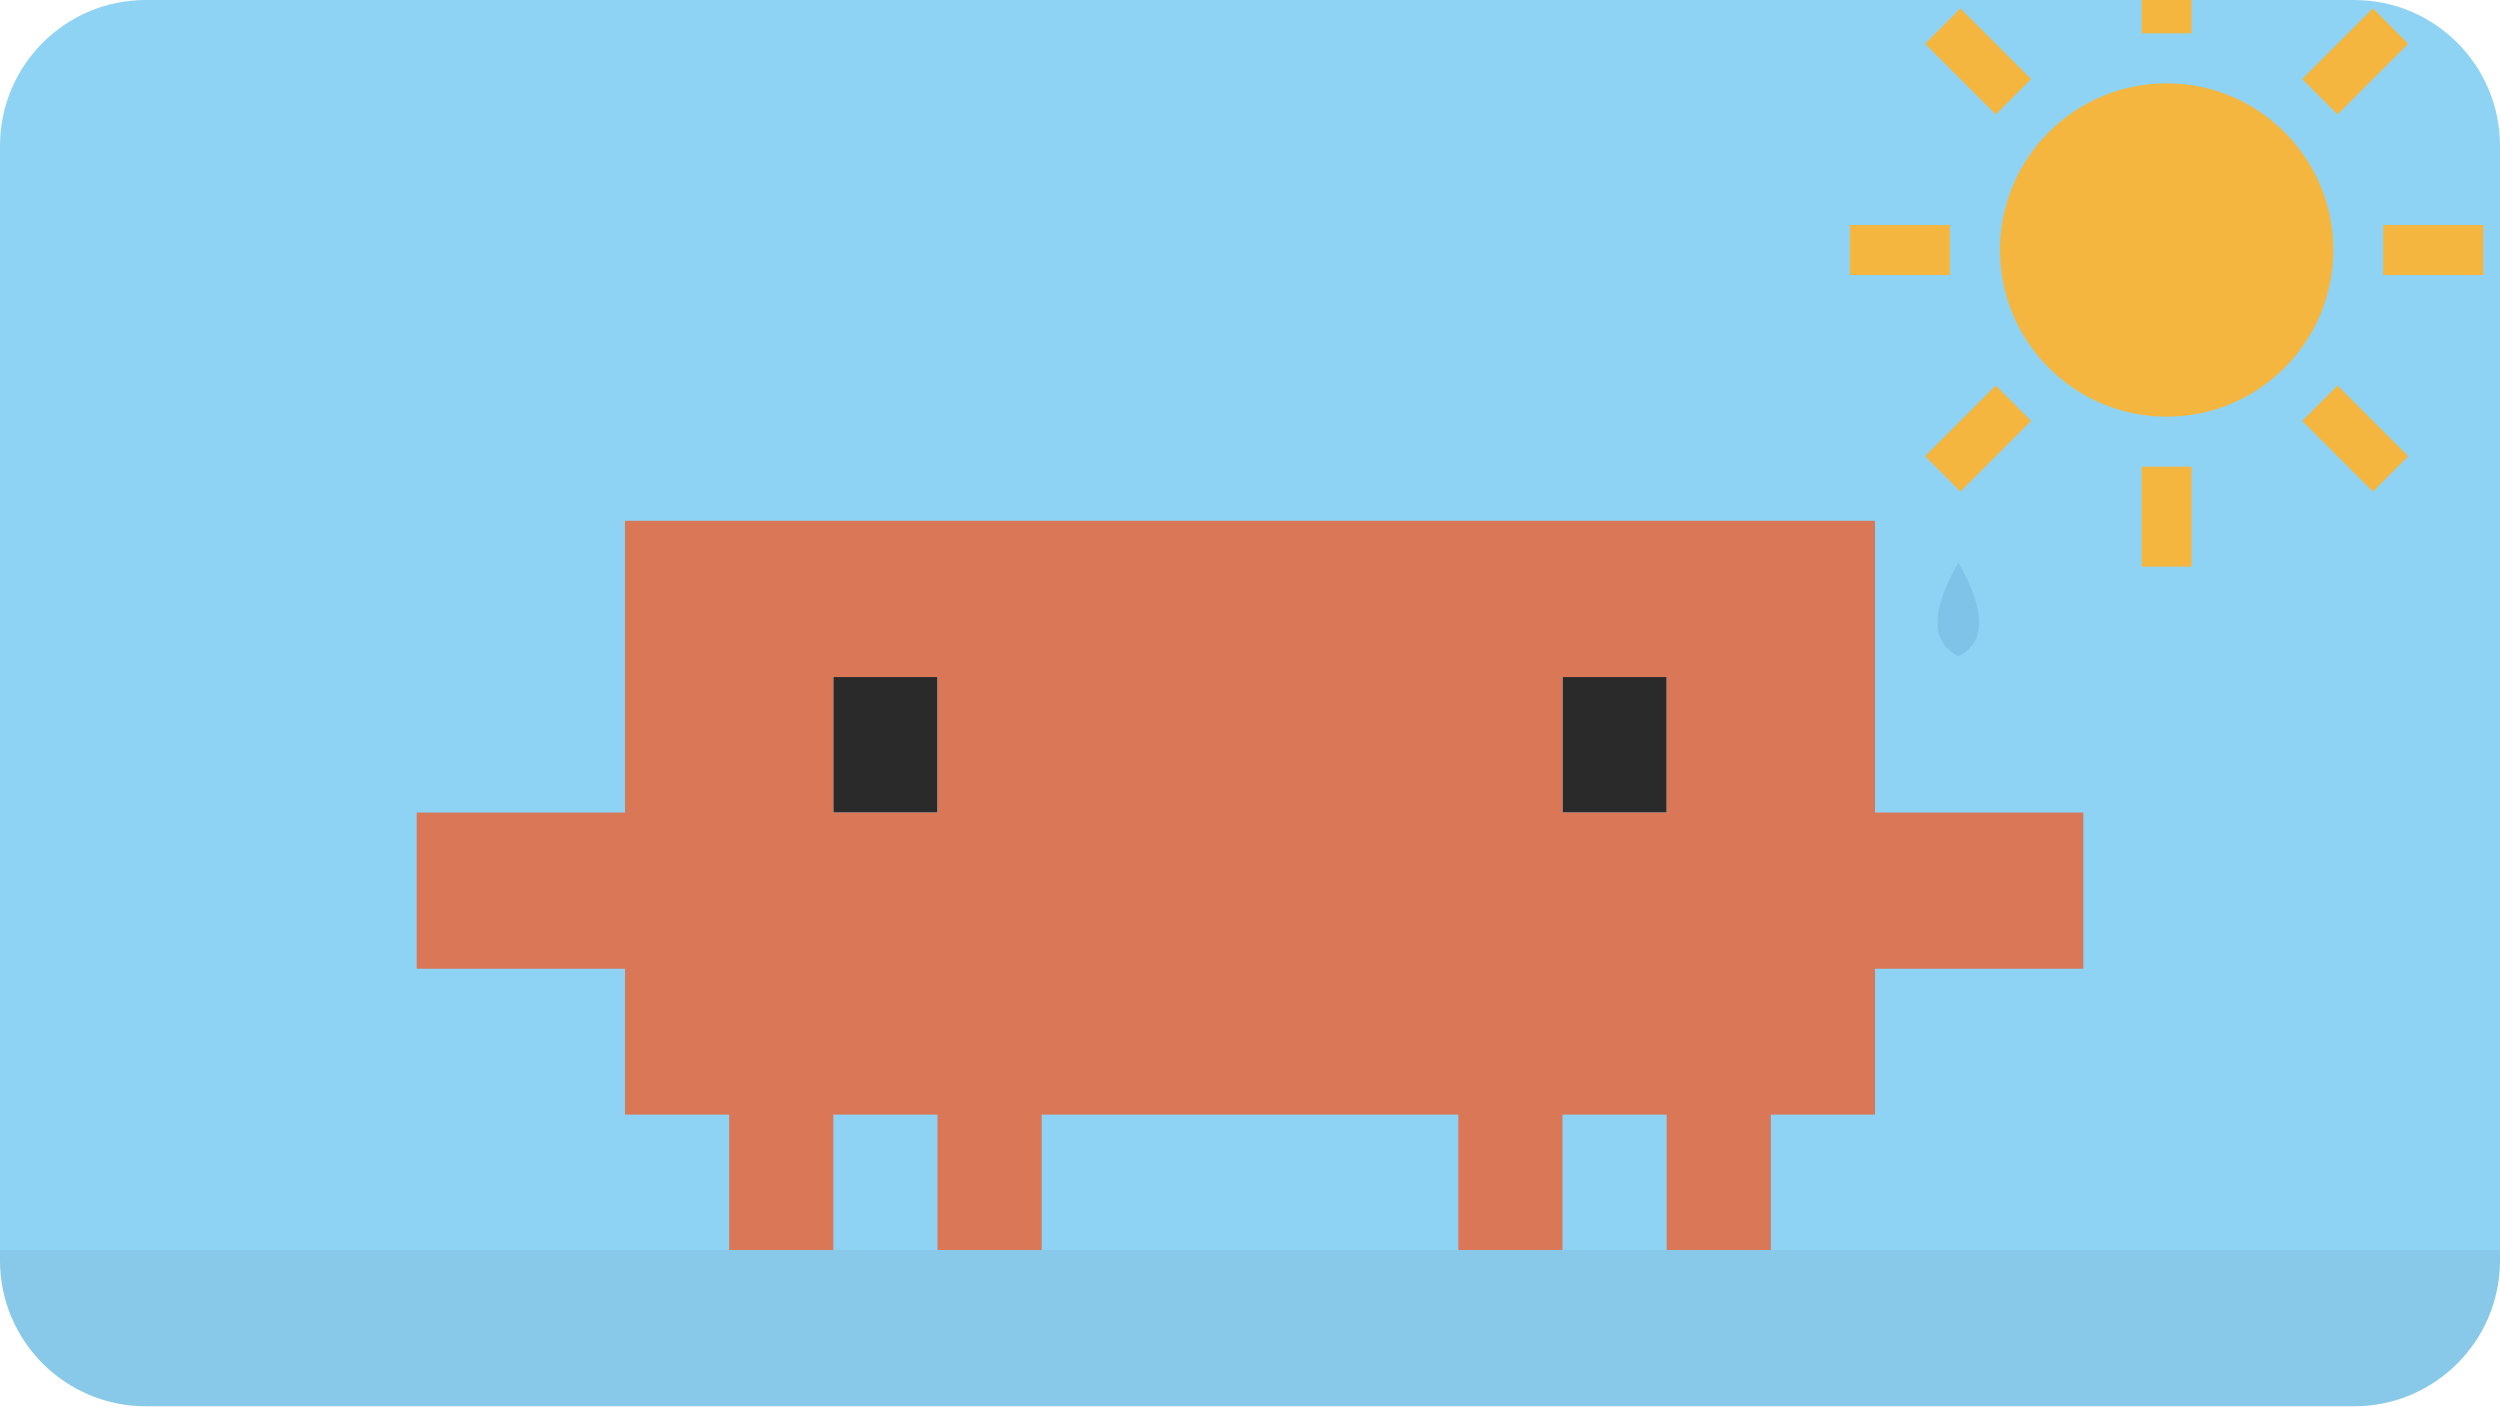
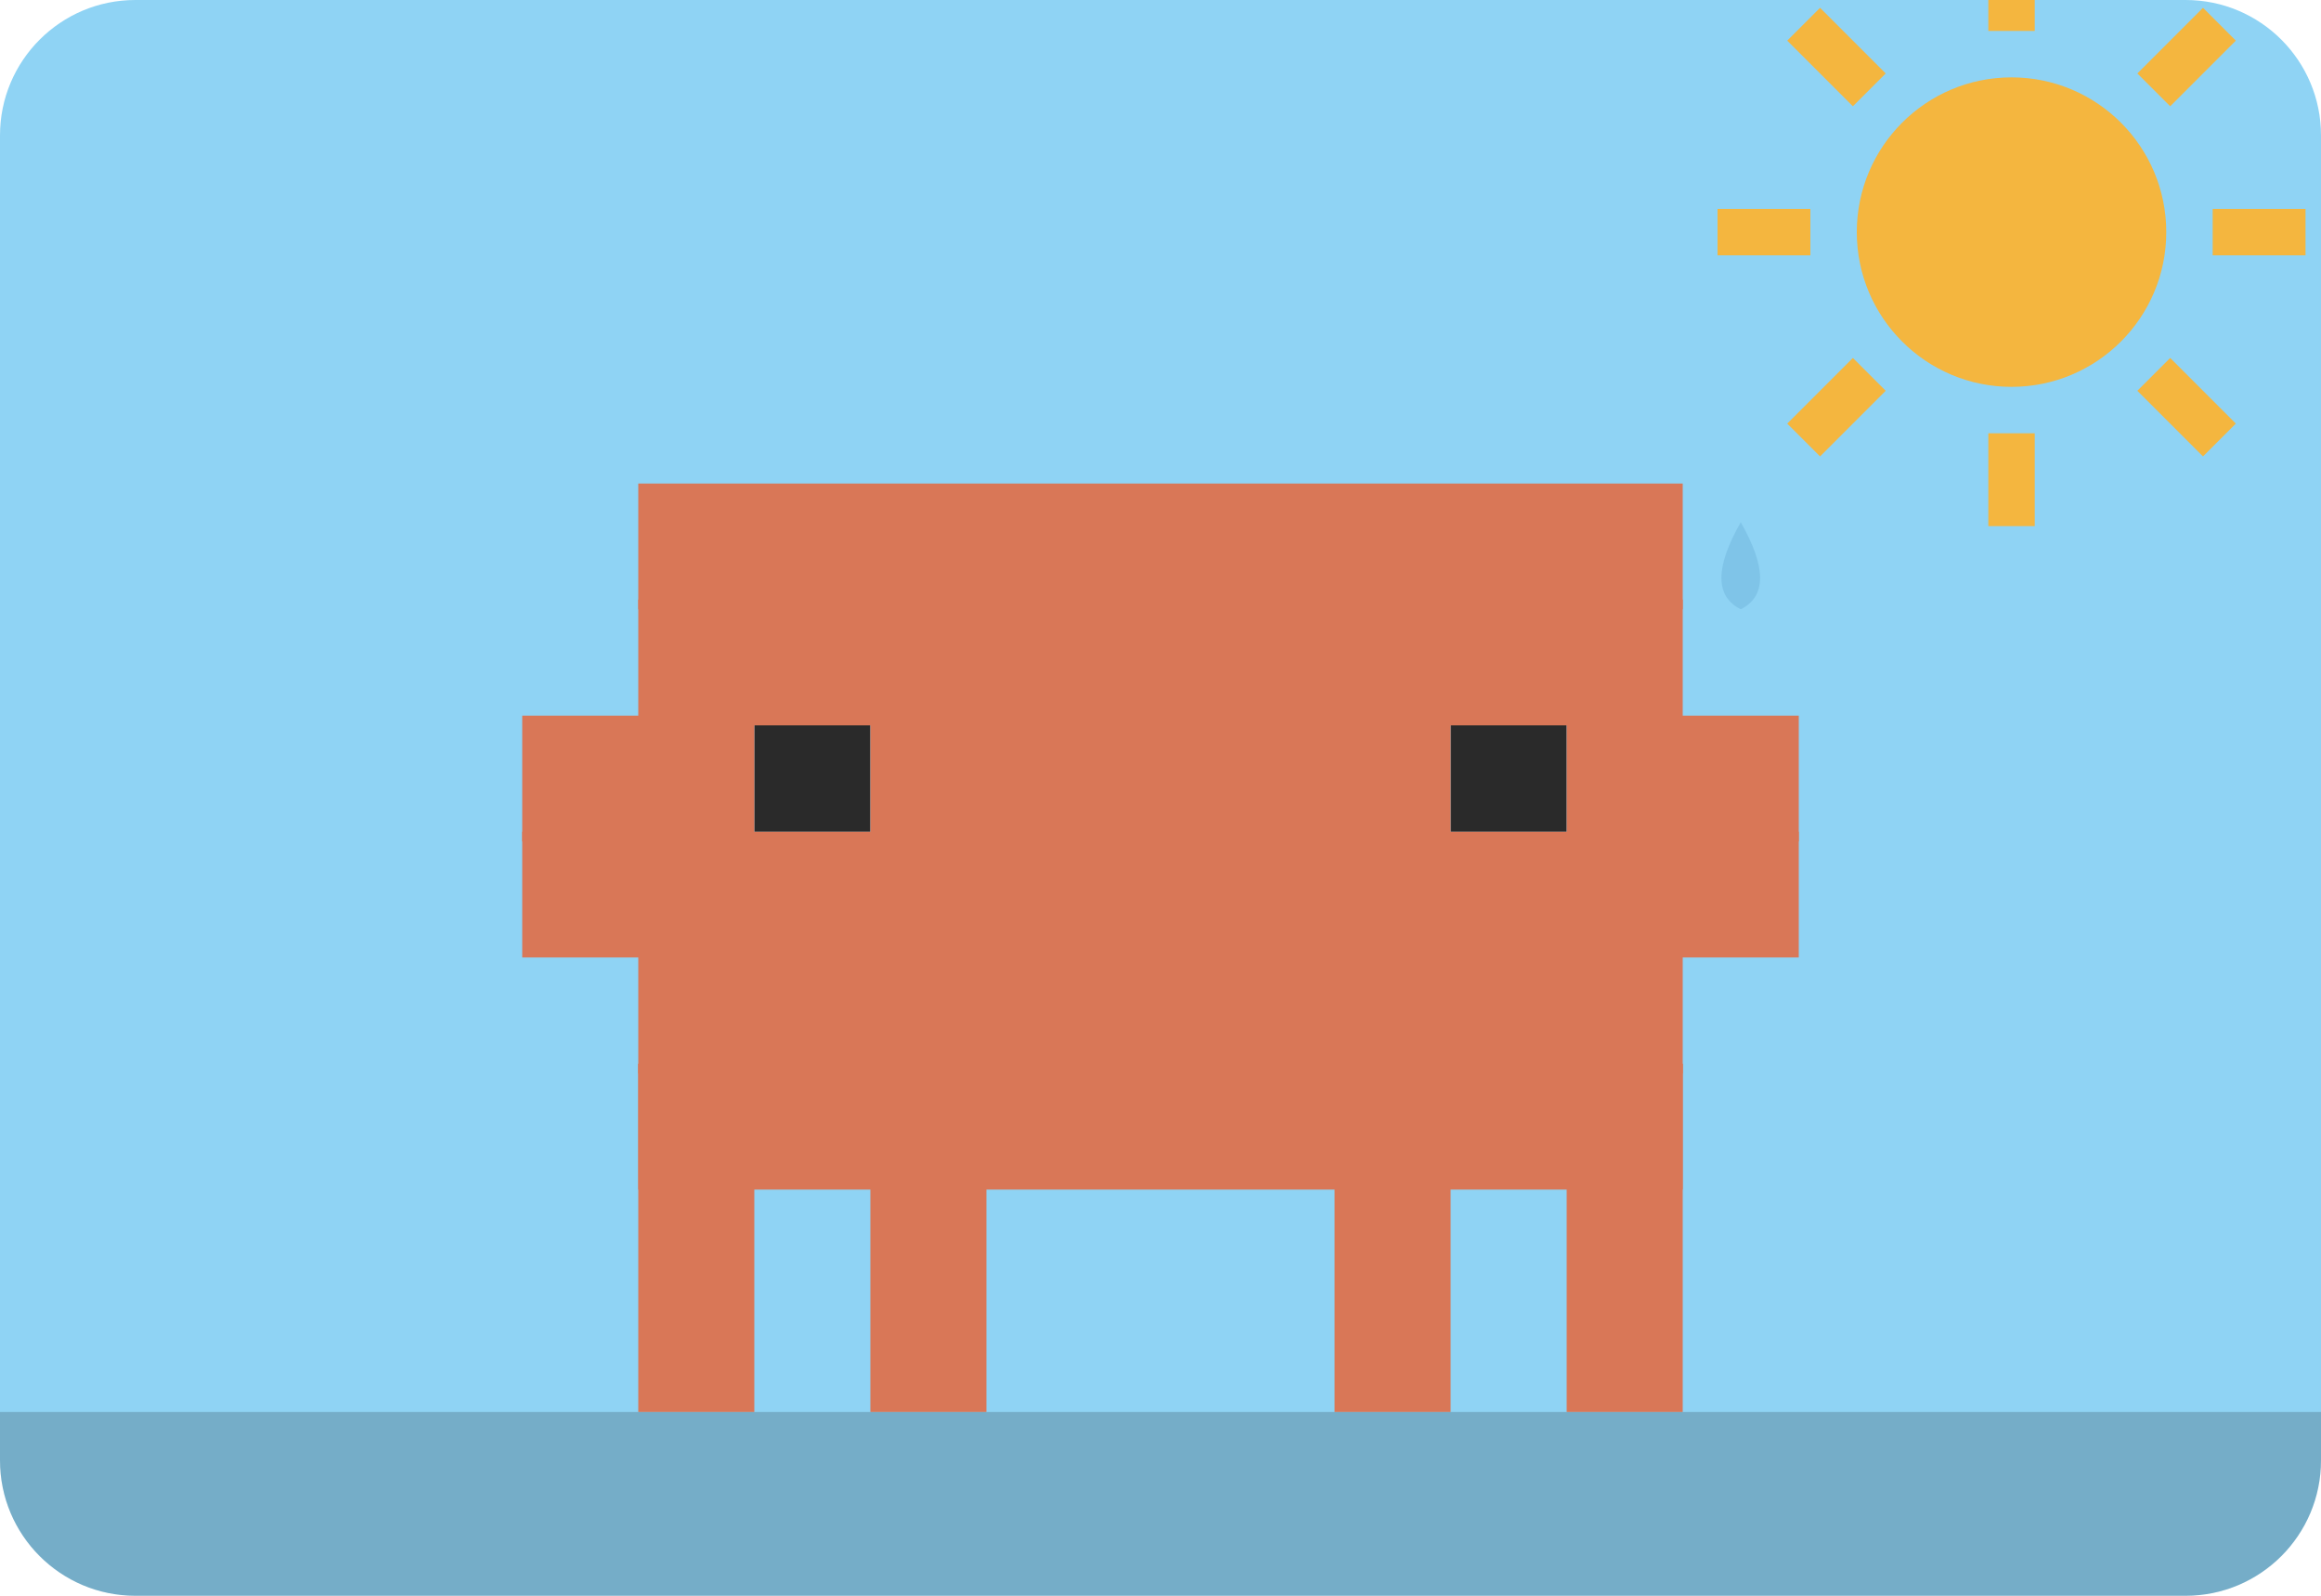
- <svg xmlns="http://www.w3.org/2000/svg" class="jump" viewBox="-30 -50 240 135" width="240" height="135">
-   <style>@keyframes blink{0%,90%,100%{opacity:0}93%,97%{opacity:1}}@keyframes bob{0%,100%{transform:translateY(0)}50%{transform:translateY(-6px)}}@keyframes hop{0%,100%{transform:translateY(0)}40%{transform:translateY(-16px)}60%{transform:translateY(-16px)}}@keyframes legA{0%,100%{transform:translateY(0)}50%{transform:translateY(-5px)}}@keyframes legB{0%,100%{transform:translateY(-5px)}50%{transform:translateY(0)}}@keyframes breathe{0%,100%{transform:scaleY(1)}50%{transform:scaleY(.95)}}@keyframes z{0%{opacity:0;transform:translate(0,0)}30%{opacity:1}100%{opacity:0;transform:translate(10px,-18px)}}@keyframes fall{0%{transform:translate(0,0);opacity:0}10%{opacity:1}90%{opacity:1}100%{transform:translate(8px,130px);opacity:0}}@keyframes drift{0%{transform:translate(0,0) rotate(0);opacity:0}10%{opacity:1}50%{transform:translate(14px,65px) rotate(180deg)}90%{opacity:1}100%{transform:translate(-4px,130px) rotate(360deg);opacity:0}}@keyframes rain{0%{transform:translate(0,0)}100%{transform:translate(-6px,135px)}}@keyframes rise{0%{transform:translate(0,0);opacity:0}15%{opacity:1}85%{opacity:1}100%{transform:translate(6px,-120px);opacity:0}}@keyframes twinkle{0%,100%{opacity:.25}50%{opacity:1}}@keyframes spin{to{transform:rotate(360deg)}}@keyframes sway{0%,100%{transform:rotate(-6deg)}50%{transform:rotate(6deg)}}@keyframes burst{0%{transform:scale(.1);opacity:0}15%{opacity:1}70%{transform:scale(1);opacity:1}100%{transform:scale(1.15);opacity:0}}@keyframes heat{0%{transform:translateY(0);opacity:0}30%{opacity:.8}100%{transform:translateY(-26px);opacity:0}}@keyframes drip{0%,60%{transform:translateY(0);opacity:0}70%{opacity:1}100%{transform:translateY(14px);opacity:0}}.lid{opacity:0;animation:blink 3.5s infinite}.bob .body{animation:bob .9s ease-in-out infinite}.walk .body{animation:bob .4s steps(2) infinite}.walk .la{animation:legA .4s steps(2) infinite}.walk .lb{animation:legB .4s steps(2) infinite}.jump .all{animation:hop .7s ease-in-out infinite}.sleep .body{transform-box:fill-box;transform-origin:50% 100%;animation:breathe 2.4s ease-in-out infinite}.sleep .z1{animation:z 2.4s infinite}.sleep .z2{animation:z 2.4s 1.2s infinite}.fall{animation:fall 5s linear infinite}.drift{animation:drift 7s linear infinite}.rain{animation:rain 1s linear infinite}.rise{animation:rise 6s linear infinite}.twinkle{animation:twinkle 2s ease-in-out infinite}.spin{animation:spin 12s linear infinite}.sway{animation:sway 2.4s ease-in-out infinite}.heat{animation:heat 1.8s ease-out infinite}.burst{animation:burst 1.8s ease-out infinite}.drip{animation:drip 2.2s ease-in infinite}</style>
+ <svg xmlns="http://www.w3.org/2000/svg" class="jump" viewBox="-54 -50 240 165" width="240" height="165">
+   <style>@keyframes blink{0%,88%,100%{transform:scaleY(0)}90.5%{transform:scaleY(.8)}92.5%,94.5%{transform:scaleY(1)}96.5%{transform:scaleY(.8)}}@keyframes bob{0%,100%{transform:translateY(0)}50%{transform:translateY(-6px)}}@keyframes hop{0%,100%{transform:translateY(0)}40%{transform:translateY(-16px)}60%{transform:translateY(-16px)}}@keyframes legA{0%,100%{transform:translateY(0)}50%{transform:translateY(-5px)}}@keyframes legB{0%,100%{transform:translateY(-5px)}50%{transform:translateY(0)}}@keyframes breathe{0%,100%{transform:scaleY(1)}50%{transform:scaleY(.95)}}@keyframes z{0%{opacity:0;transform:translate(0,0)}30%{opacity:1}100%{opacity:0;transform:translate(10px,-18px)}}@keyframes fall{0%{transform:translate(0,0);opacity:0}10%{opacity:1}90%{opacity:1}100%{transform:translate(8px,165px);opacity:0}}@keyframes drift{0%{transform:translate(0,0) rotate(0);opacity:0}10%{opacity:1}50%{transform:translate(14px,82px) rotate(180deg)}90%{opacity:1}100%{transform:translate(-4px,165px) rotate(360deg);opacity:0}}@keyframes rain{0%{transform:translate(0,0)}100%{transform:translate(-6px,170px)}}@keyframes rise{0%{transform:translate(0,0);opacity:0}15%{opacity:1}85%{opacity:1}100%{transform:translate(6px,-150px);opacity:0}}@keyframes twinkle{0%,100%{opacity:.25}50%{opacity:1}}@keyframes spin{to{transform:rotate(360deg)}}@keyframes sway{0%,100%{transform:rotate(-6deg)}50%{transform:rotate(6deg)}}@keyframes burst{0%{transform:scale(.1);opacity:0}15%{opacity:1}70%{transform:scale(1);opacity:1}100%{transform:scale(1.15);opacity:0}}@keyframes heat{0%{transform:translateY(0);opacity:0}30%{opacity:.8}100%{transform:translateY(-26px);opacity:0}}@keyframes drip{0%,60%{transform:translateY(0);opacity:0}70%{opacity:1}100%{transform:translateY(14px);opacity:0}}.lid{transform-box:fill-box;transform-origin:50% 0;transform:scaleY(0);animation:blink 3.5s infinite}.bob .body{animation:bob .9s ease-in-out infinite}.walk .body{animation:bob .4s steps(2) infinite}.walk .la{animation:legA .4s steps(2) infinite}.walk .lb{animation:legB .4s steps(2) infinite}.jump .all{animation:hop .7s ease-in-out infinite}.sleep .body{transform-box:fill-box;transform-origin:50% 100%;animation:breathe 2.4s ease-in-out infinite}.sleep .z1{animation:z 2.4s infinite}.sleep .z2{animation:z 2.4s 1.2s infinite}.fall{animation:fall 5s linear infinite}.drift{animation:drift 7s linear infinite}.rain{animation:rain 1s linear infinite}.rise{animation:rise 6s linear infinite}.twinkle{animation:twinkle 2s ease-in-out infinite}.spin{animation:spin 12s linear infinite}.sway{animation:sway 2.4s ease-in-out infinite}.heat{animation:heat 1.8s ease-out infinite}.burst{animation:burst 1.8s ease-out infinite}.drip{animation:drip 2.2s ease-in infinite}</style>
  <defs>
    <clipPath id="frame">
-       <rect x="-30" y="-50" width="240" height="135" rx="14" />
+       <rect x="-54" y="-50" width="240" height="165" rx="14" />
    </clipPath>
  </defs>
  <g clip-path="url(#frame)">
-     <rect x="-30" y="-50" width="240" height="135" rx="14" fill="#8FD3F4" />
-     <rect x="-30" y="70" width="240" height="15" fill="#0000000d" />
-     <g transform="translate(178 -26) scale(1.6)">
+     <rect x="-54" y="-50" width="240" height="165" rx="14" fill="#8FD3F4" />
+     <rect x="-54" y="96" width="240" height="19" fill="#0000002e" />
+     <g transform="translate(154 -26) scale(1.6)">
      <g class="spin">
        <rect x="-1.5" y="-19" width="3" height="6" fill="#F4B63F" transform="rotate(0)" />
        <rect x="-1.5" y="-19" width="3" height="6" fill="#F4B63F" transform="rotate(45)" />
        <rect x="-1.5" y="-19" width="3" height="6" fill="#F4B63F" transform="rotate(90)" />
        <rect x="-1.5" y="-19" width="3" height="6" fill="#F4B63F" transform="rotate(135)" />
        <rect x="-1.5" y="-19" width="3" height="6" fill="#F4B63F" transform="rotate(180)" />
        <rect x="-1.5" y="-19" width="3" height="6" fill="#F4B63F" transform="rotate(225)" />
        <rect x="-1.5" y="-19" width="3" height="6" fill="#F4B63F" transform="rotate(270)" />
        <rect x="-1.5" y="-19" width="3" height="6" fill="#F4B63F" transform="rotate(315)" />
      </g>
      <circle r="10" fill="#F4B63F" />
    </g>
    <g class="all">
      <g class="la">
-         <rect x="40" y="42" width="10" height="28" fill="#D97757" />
+         <rect x="12" y="60" width="12" height="36" fill="#D97757" />
      </g>
      <g class="lb">
-         <rect x="60" y="42" width="10" height="28" fill="#D97757" />
+         <rect x="36" y="60" width="12" height="36" fill="#D97757" />
      </g>
      <g class="la">
-         <rect x="110" y="42" width="10" height="28" fill="#D97757" />
+         <rect x="84" y="60" width="12" height="36" fill="#D97757" />
      </g>
      <g class="lb">
-         <rect x="130" y="42" width="10" height="28" fill="#D97757" />
+         <rect x="108" y="60" width="12" height="36" fill="#D97757" />
      </g>
      <g class="body">
-         <rect x="50" y="14" width="10" height="14" fill="#2a2a2a" />
-         <rect x="120" y="14" width="10" height="14" fill="#2a2a2a" />
-         <rect x="30" y="0" width="120" height="15" fill="#D97757" />
-         <rect x="30" y="14" width="20" height="15" fill="#D97757" />
-         <rect x="60" y="14" width="60" height="15" fill="#D97757" />
-         <rect x="130" y="14" width="20" height="15" fill="#D97757" />
-         <rect x="10" y="28" width="160" height="15" fill="#D97757" />
-         <rect x="30" y="42" width="120" height="15" fill="#D97757" />
+         <rect x="24" y="24" width="12" height="12" fill="#2a2a2a" />
+         <rect x="96" y="24" width="12" height="12" fill="#2a2a2a" />
+         <rect x="12" y="0" width="108" height="13" fill="#D97757" />
+         <rect x="12" y="12" width="108" height="13" fill="#D97757" />
+         <rect x="0" y="24" width="24" height="13" fill="#D97757" />
+         <rect x="36" y="24" width="60" height="13" fill="#D97757" />
+         <rect x="108" y="24" width="24" height="13" fill="#D97757" />
+         <rect x="0" y="36" width="132" height="13" fill="#D97757" />
+         <rect x="12" y="48" width="108" height="13" fill="#D97757" />
+         <rect x="12" y="60" width="108" height="13" fill="#D97757" />
        <g class="lid">
-           <rect x="50" y="14" width="10.5" height="14.5" fill="#D97757" />
-           <rect x="120" y="14" width="10.5" height="14.5" fill="#D97757" />
+           <rect x="24" y="24" width="12.5" height="12.5" fill="#D97757" />
+           <rect x="96" y="24" width="12.5" height="12.5" fill="#D97757" />
        </g>
-         <path class="drip" d="M158 4 Q154 11 158 13 Q162 11 158 4Z" fill="#7FC4E8" />
+         <path class="drip" transform="translate(126 4)" d="M0 0 Q-4 7 0 9 Q4 7 0 0Z" fill="#7FC4E8" />
      </g>
    </g>
  </g>
</svg>
